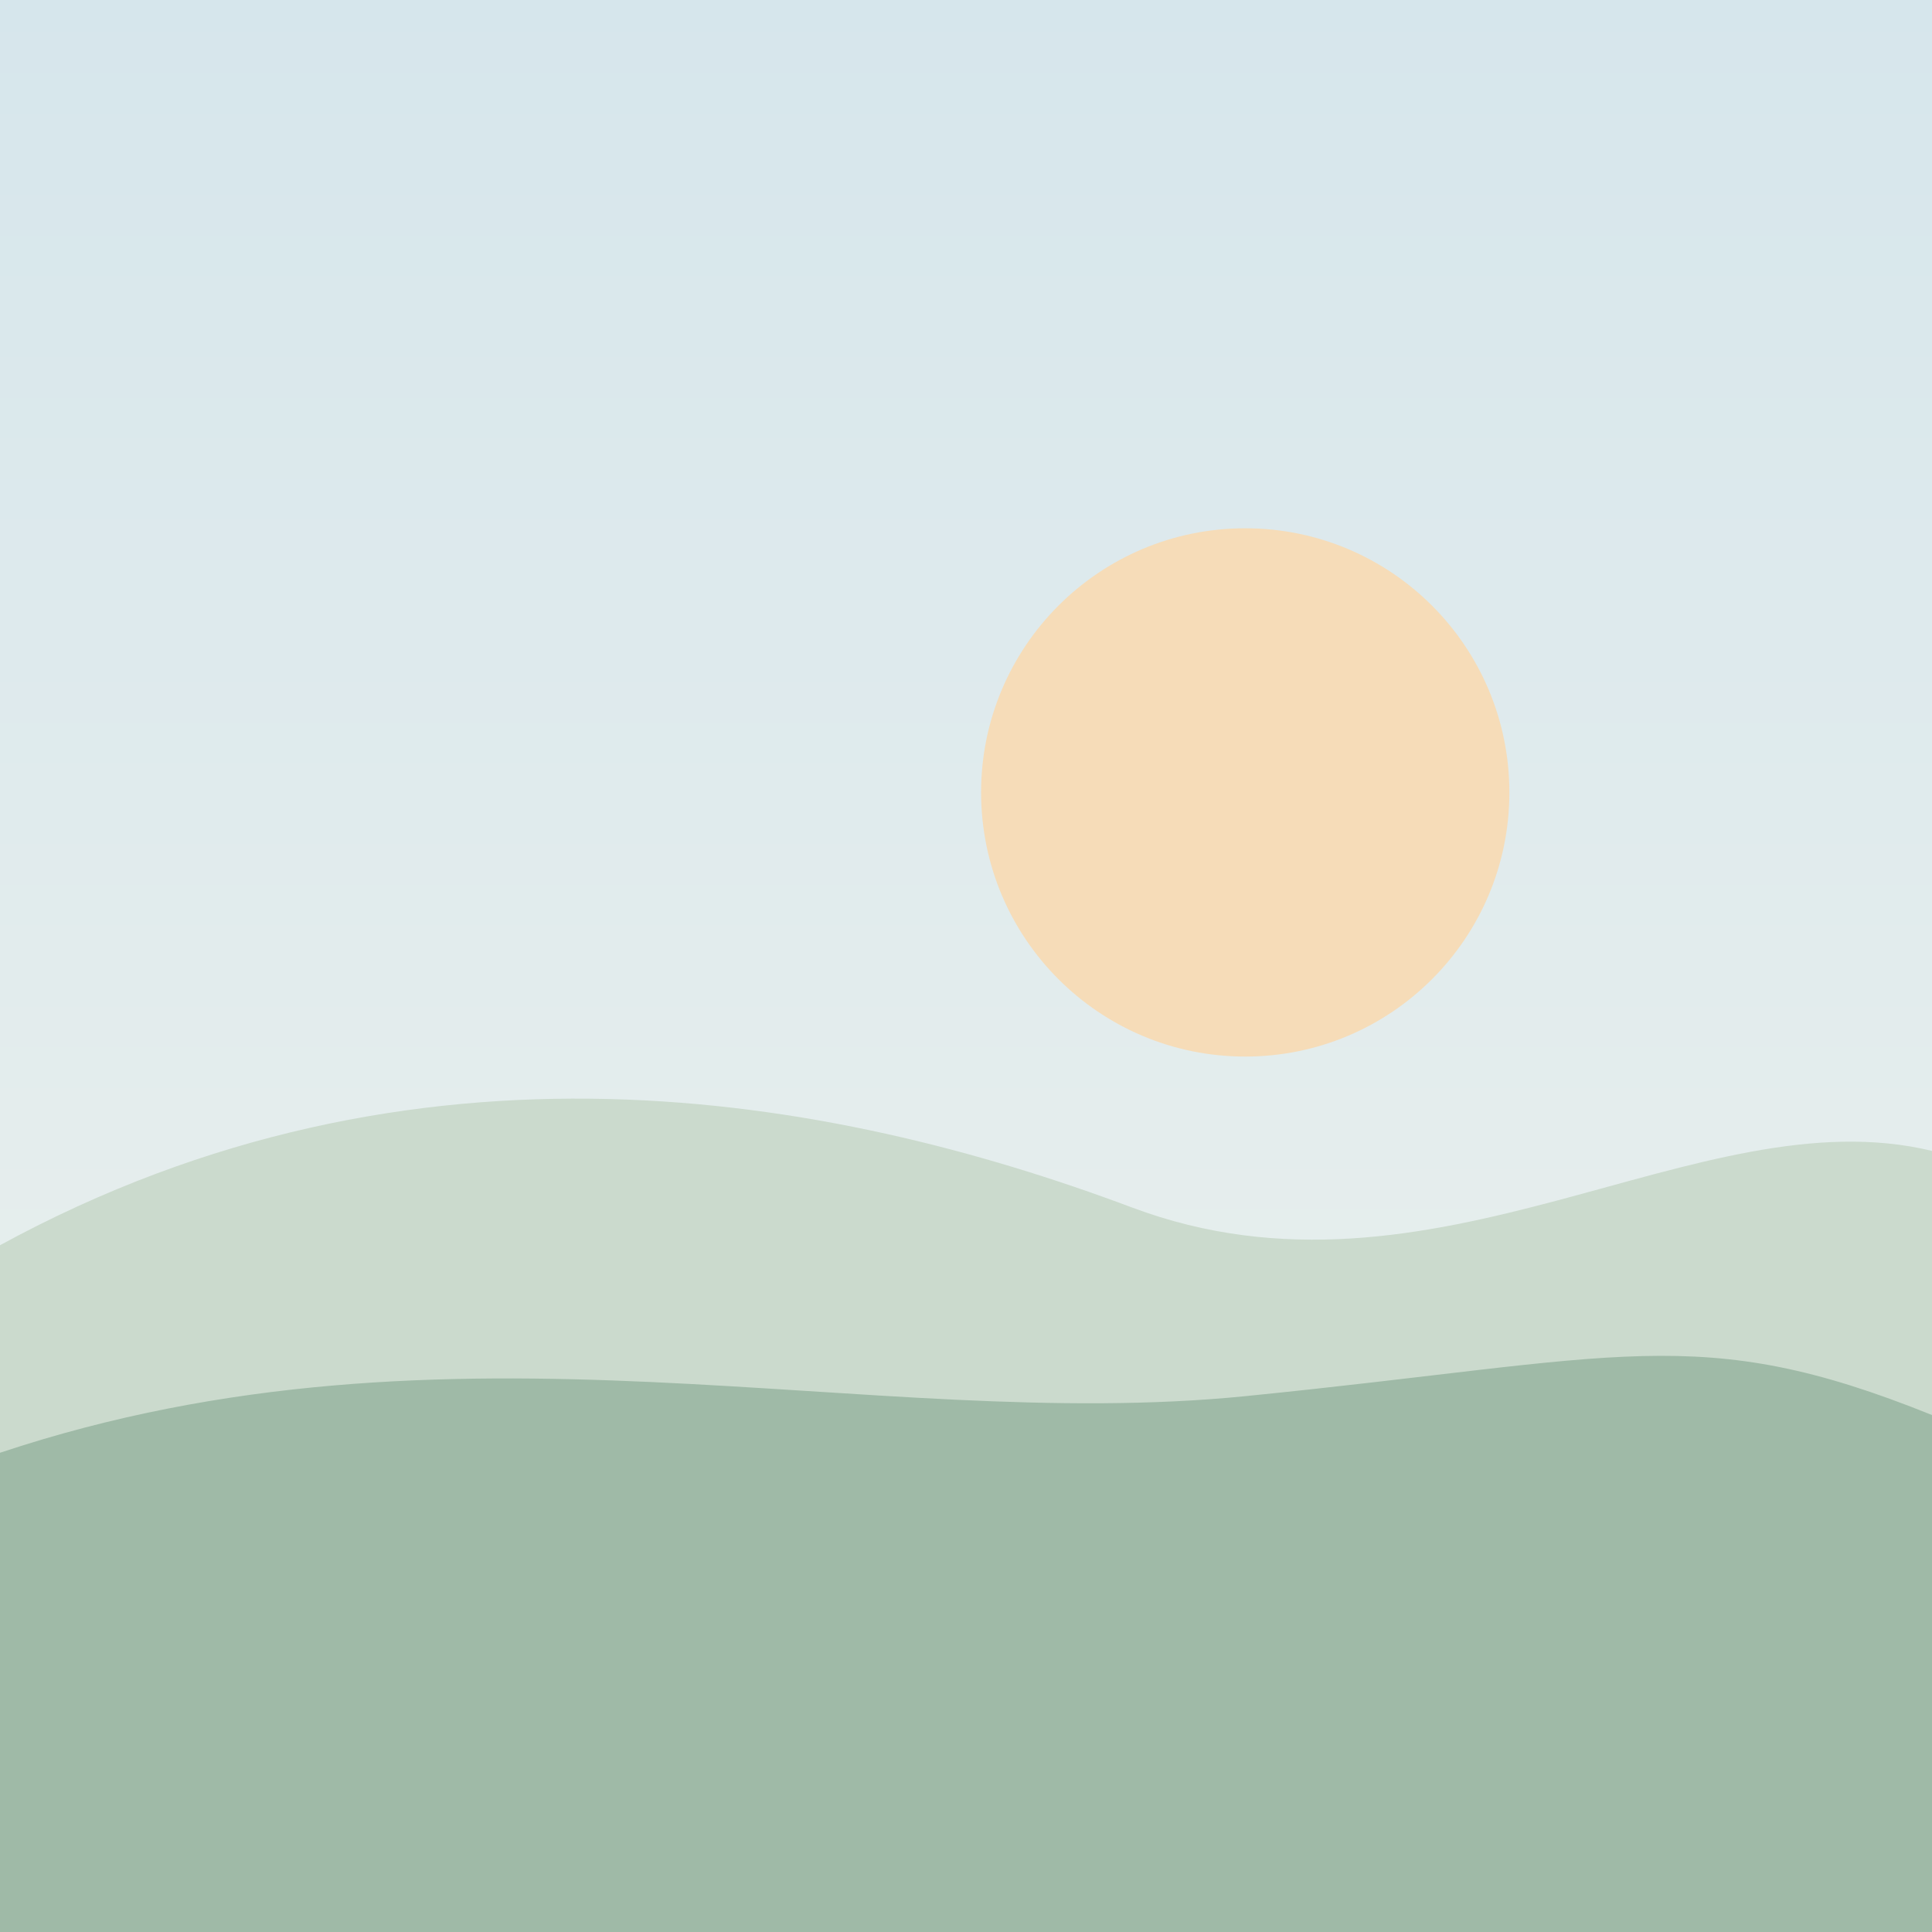
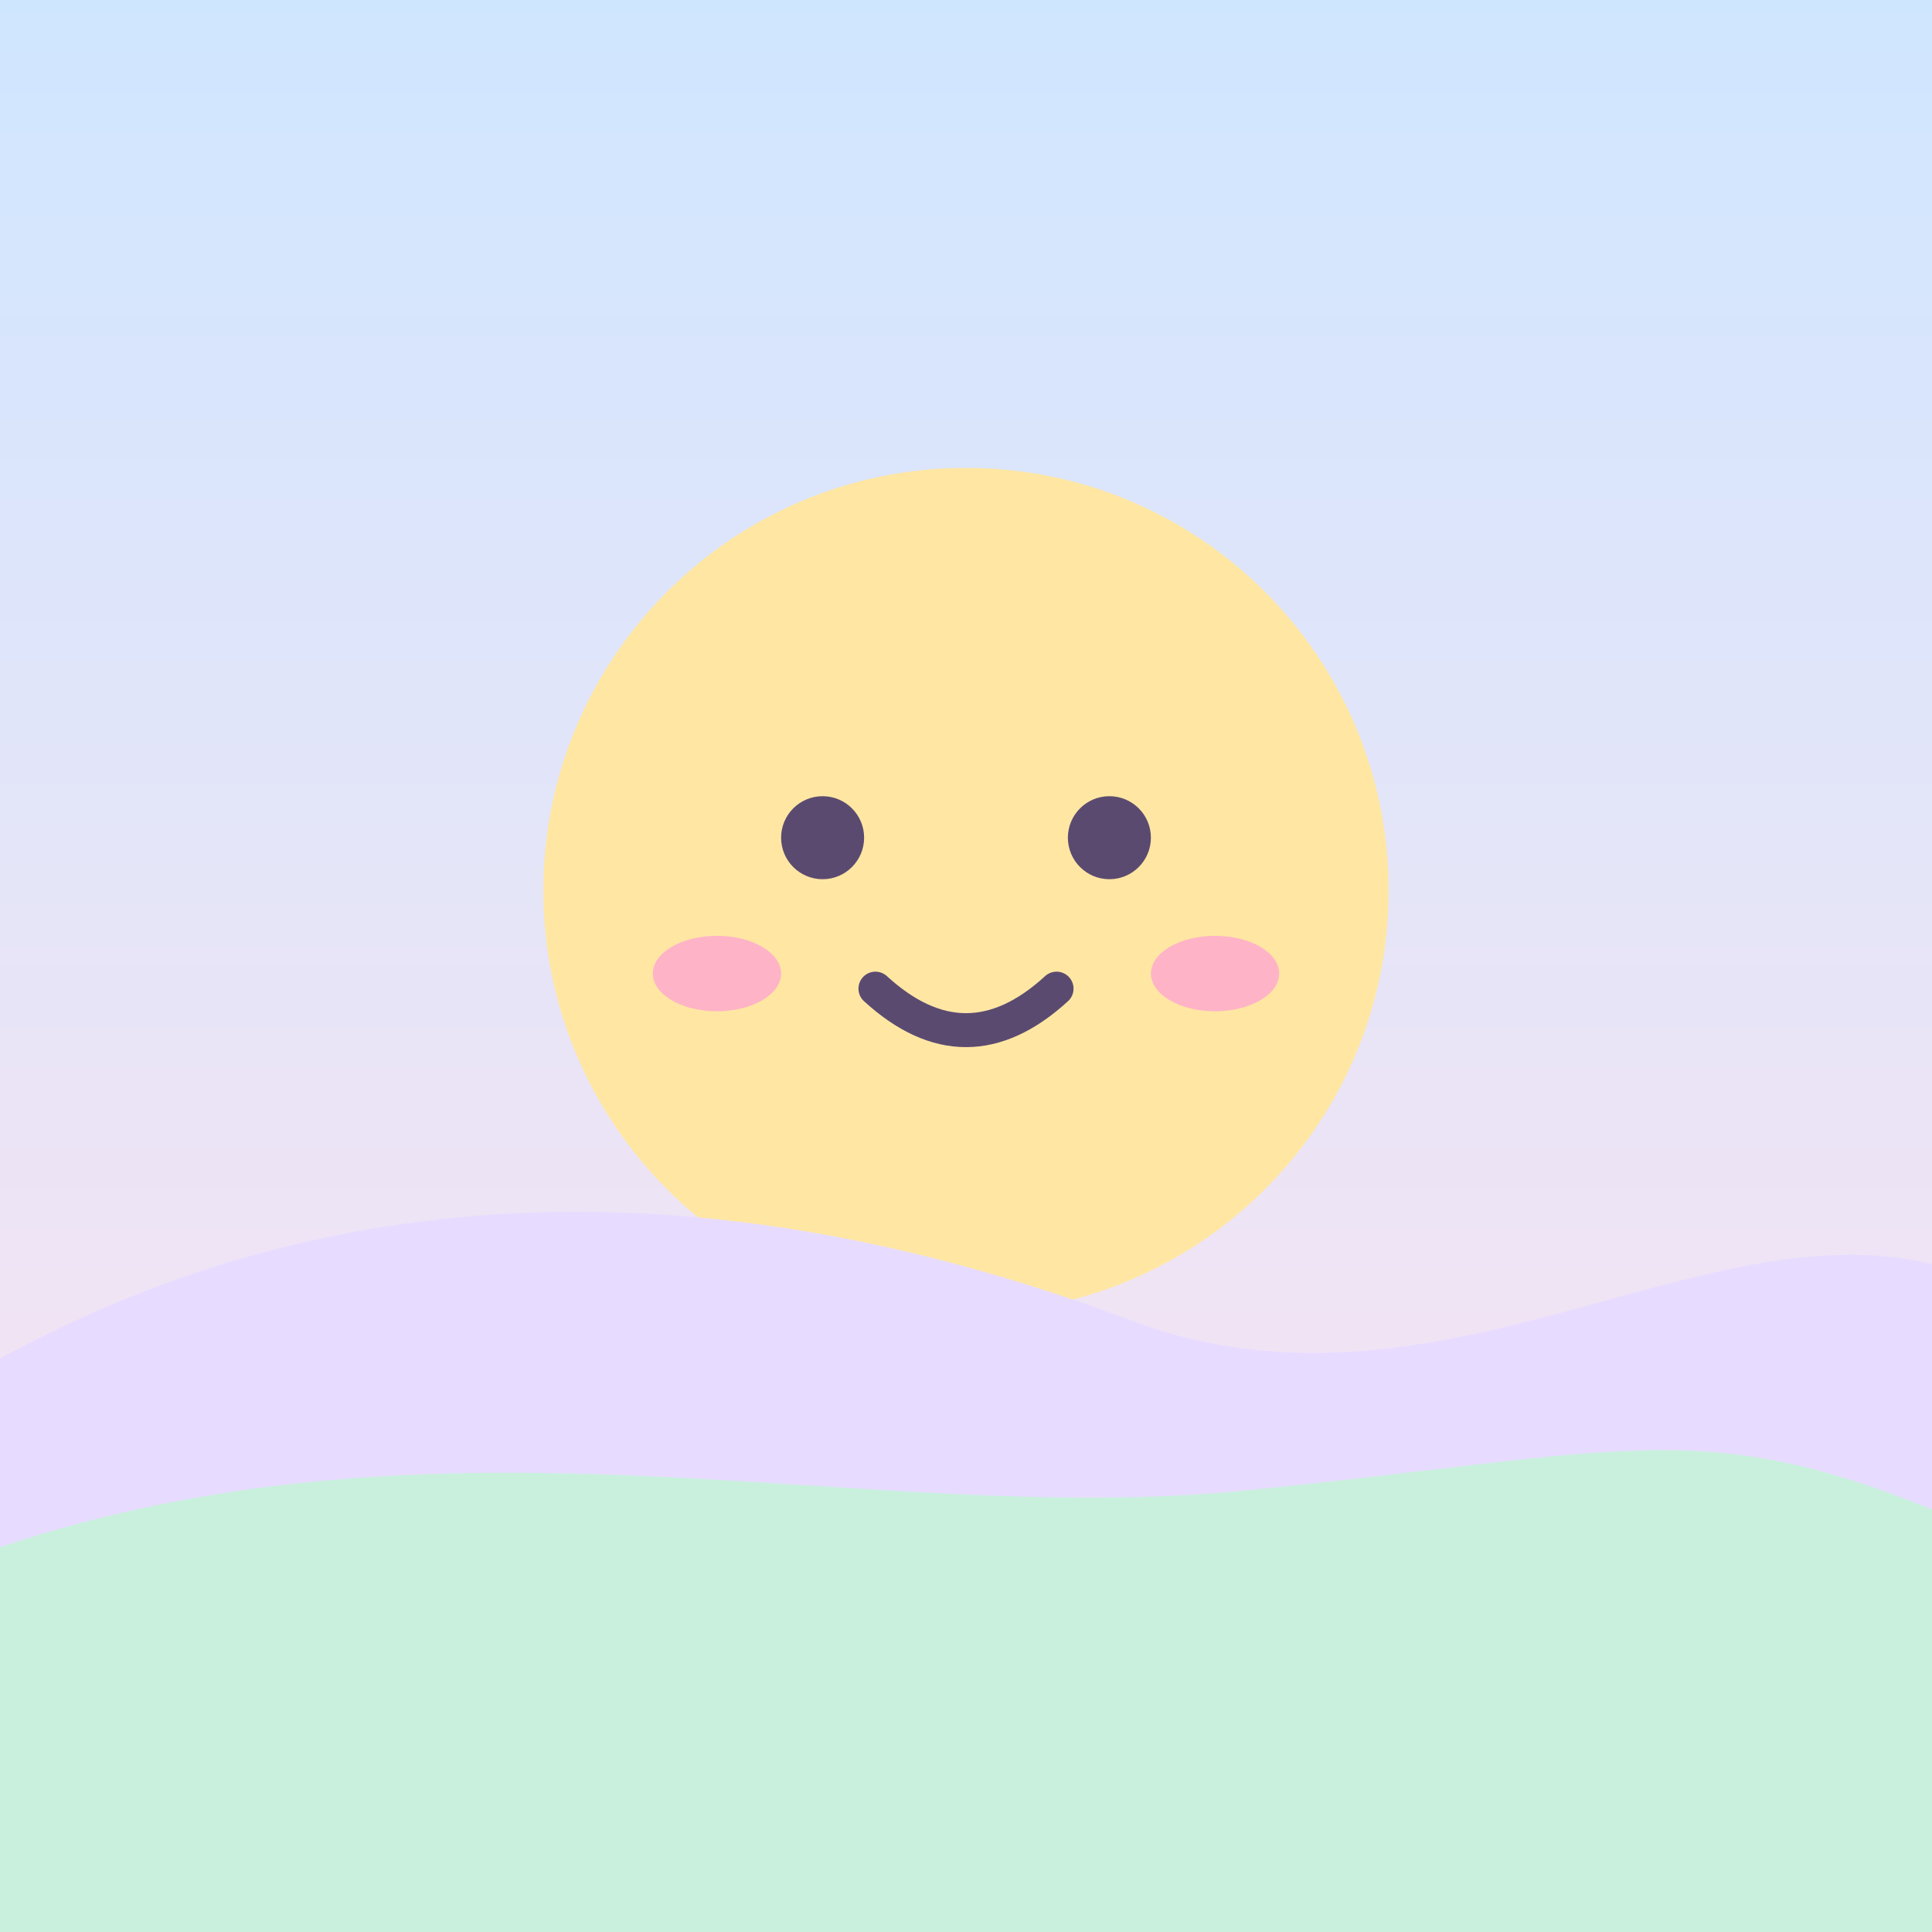
<svg xmlns="http://www.w3.org/2000/svg" viewBox="0 0 512 512">
  <defs>
    <linearGradient id="sky" x1="0" y1="0" x2="0" y2="1">
-       <stop offset="0" stop-color="#d6e6ec" />
-       <stop offset="1" stop-color="#eef2ee" />
+       <stop offset="0" stop-color="#cfe6ff" />
+       <stop offset="1" stop-color="#ffe3ef" />
    </linearGradient>
  </defs>
  <rect width="512" height="512" fill="url(#sky)" />
-   <circle cx="330" cy="210" r="70" fill="#f6dcb8" />
-   <path d="M0 330 C 110 270, 220 290, 300 320 S 450 290, 512 305 L512 512 L0 512 Z" fill="#cbdacd" />
-   <path d="M0 385 C 120 345, 230 380, 330 370 S 450 350, 512 375 L512 512 L0 512 Z" fill="#9fbaa7" />
+   <circle cx="256" cy="236" r="112" fill="#ffe7a3" />
+   <circle cx="218" cy="222" r="11" fill="#5b4a70" />
+   <circle cx="294" cy="222" r="11" fill="#5b4a70" />
+   <path d="M232 262 q24 22 48 0" stroke="#5b4a70" stroke-width="9" fill="none" stroke-linecap="round" />
+   <ellipse cx="190" cy="258" rx="17" ry="10" fill="#ffb3c7" />
+   <ellipse cx="322" cy="258" rx="17" ry="10" fill="#ffb3c7" />
+   <path d="M0 360 C 110 300, 220 320, 300 350 S 450 320, 512 335 L512 512 L0 512 Z" fill="#e7dcff" />
+   <path d="M0 410 C 120 370, 230 405, 330 395 S 450 375, 512 400 L512 512 L0 512 Z" fill="#c9f0dd" />
</svg>
